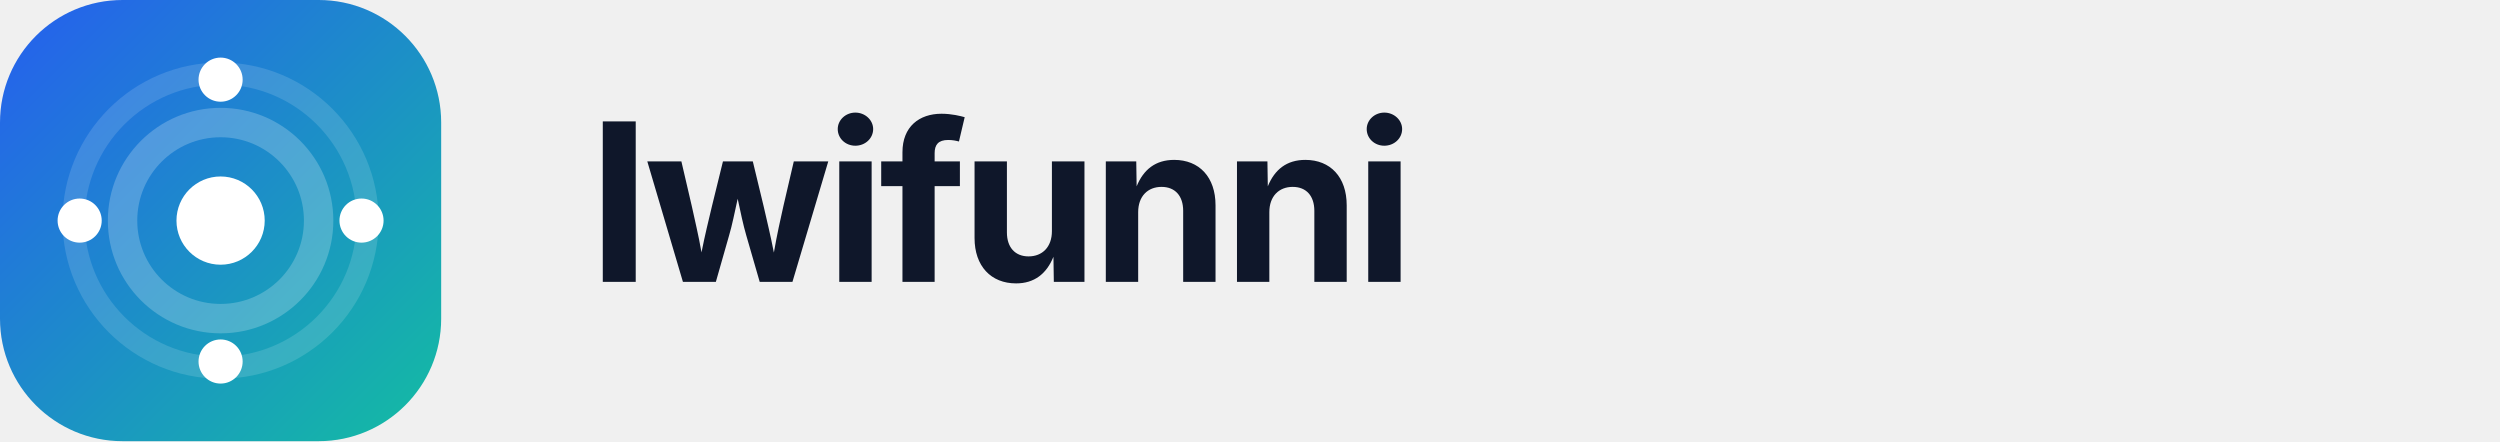
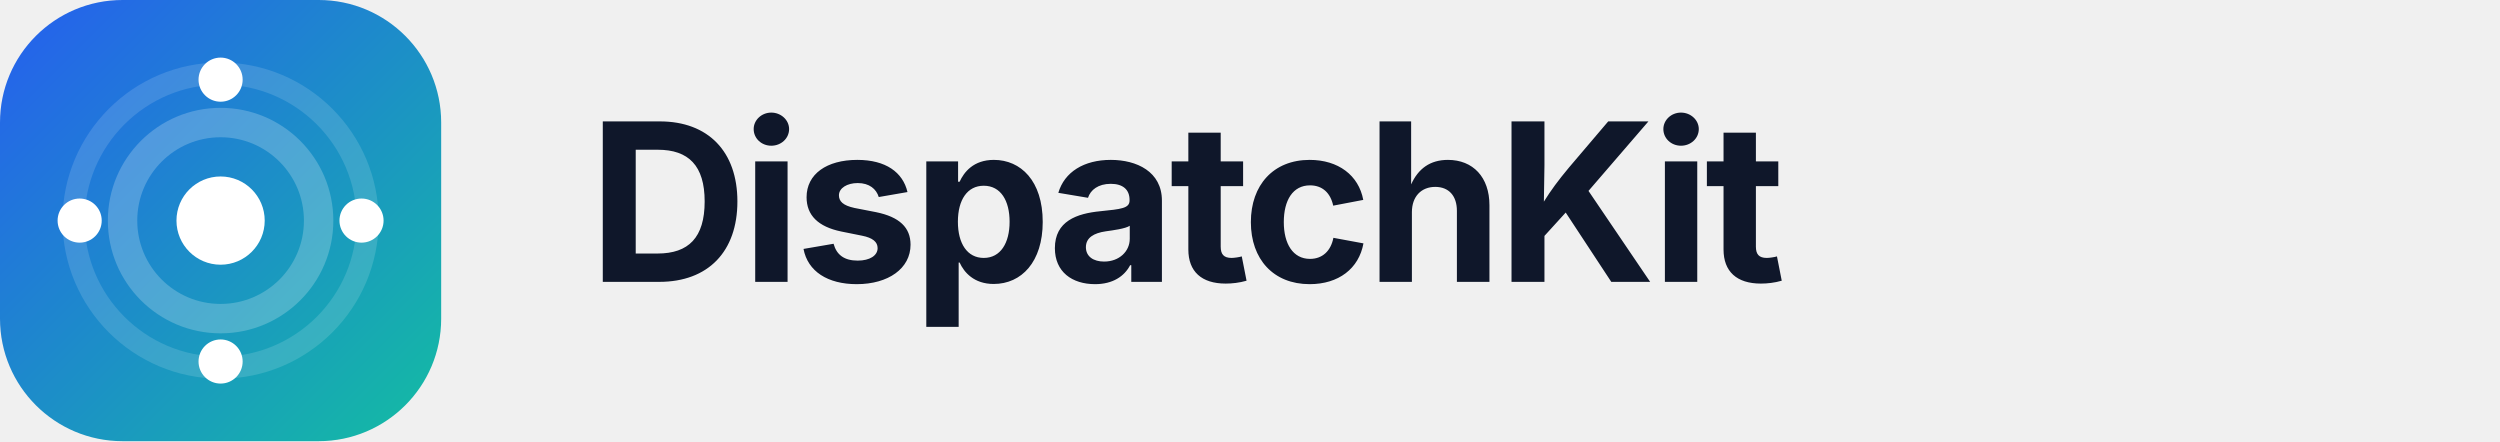
<svg xmlns="http://www.w3.org/2000/svg" width="204" height="36" viewBox="0 0 204 36" fill="none">
  <defs>
    <linearGradient id="grad" x1="2" y1="2" x2="34" y2="34" gradientUnits="userSpaceOnUse">
      <stop stop-color="#2563EB" />
      <stop offset="1" stop-color="#14B8A6" />
    </linearGradient>
  </defs>
  <g>
    <rect x="0" y="0" width="36" height="36" rx="10" fill="url(#grad)" />
    <circle cx="18" cy="18" r="8" stroke="white" stroke-width="2.4" opacity="0.22" />
    <circle cx="18" cy="18" r="12" stroke="white" stroke-width="1.8" opacity="0.14" />
    <circle cx="18" cy="18" r="3.6" fill="white" />
    <circle cx="18" cy="6.5" r="1.8" fill="white" />
    <circle cx="29.5" cy="18" r="1.8" fill="white" />
    <circle cx="18" cy="29.5" r="1.8" fill="white" />
    <circle cx="6.5" cy="18" r="1.8" fill="white" />
  </g>
  <text x="48" y="23" font-family="Inter, system-ui, sans-serif" font-size="18" font-weight="700" letter-spacing="-0.5" fill="#0F172A">
-     Iwifunni
+     DispatchKit
  </text>
</svg>
